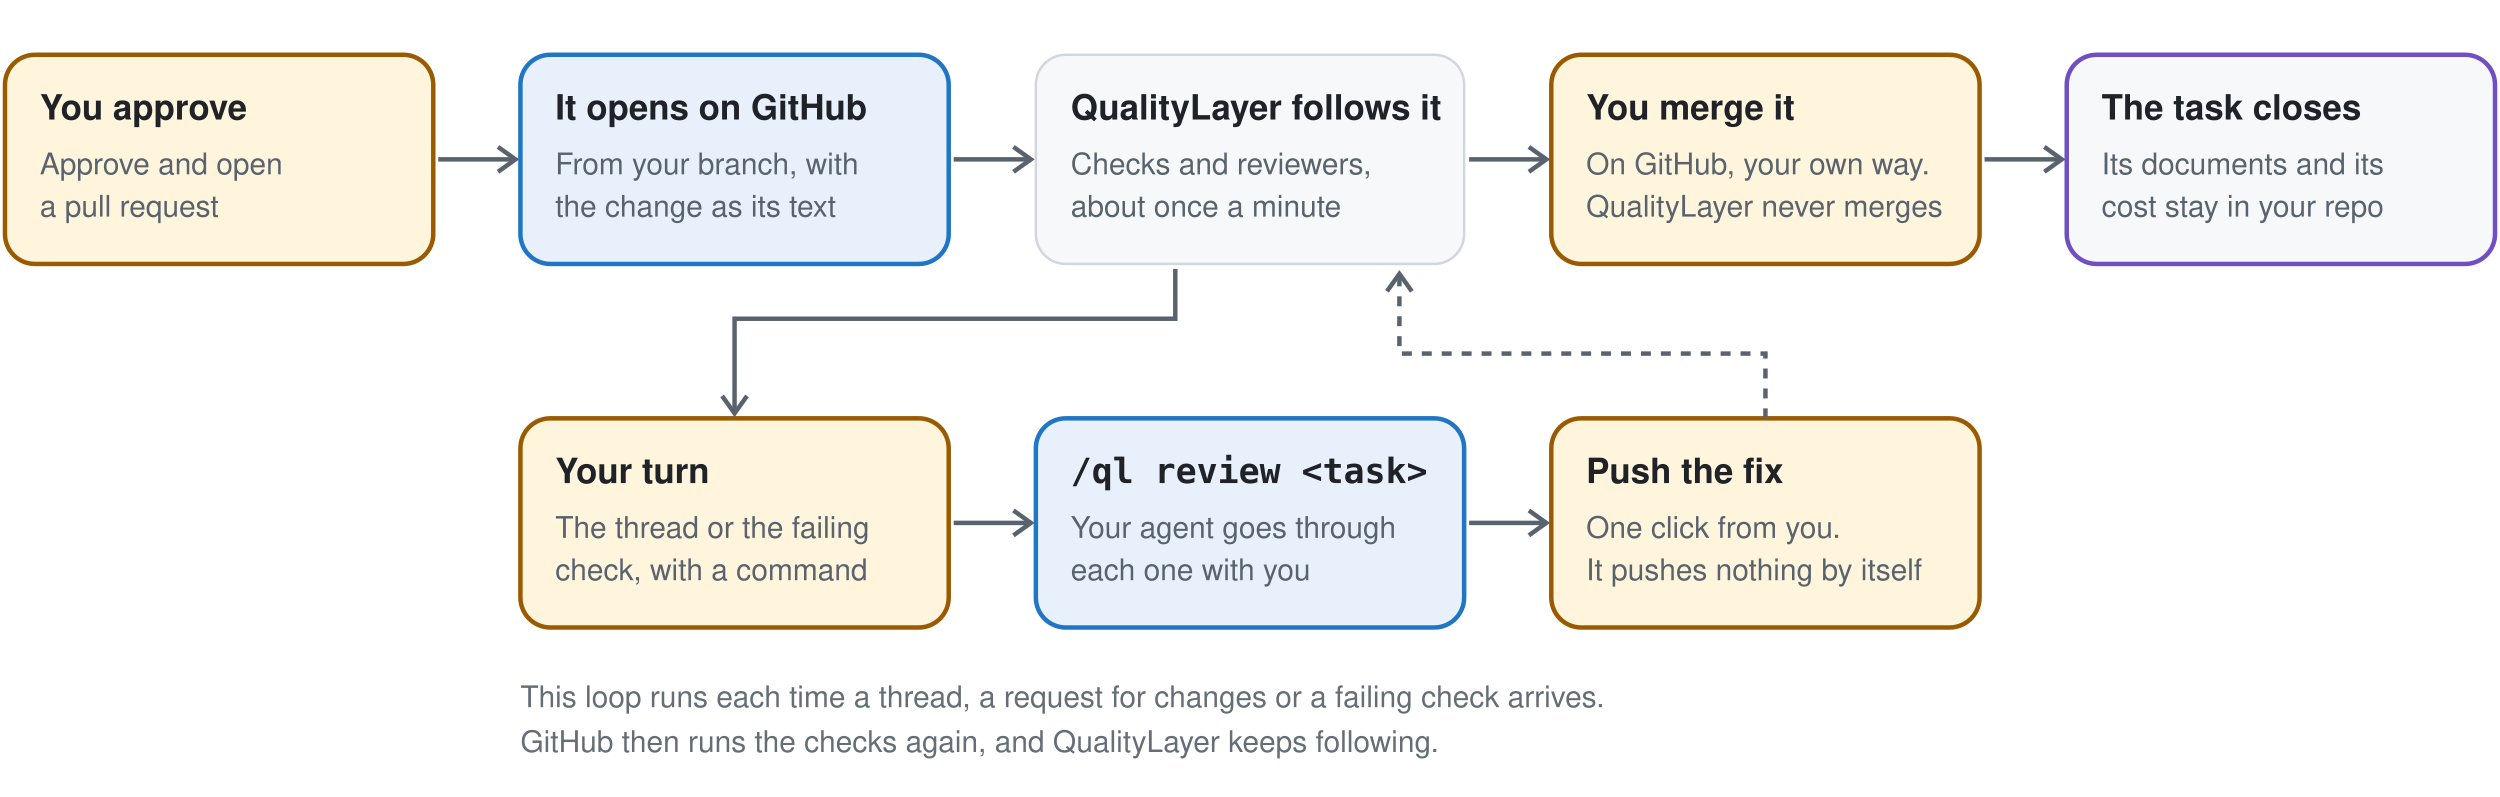
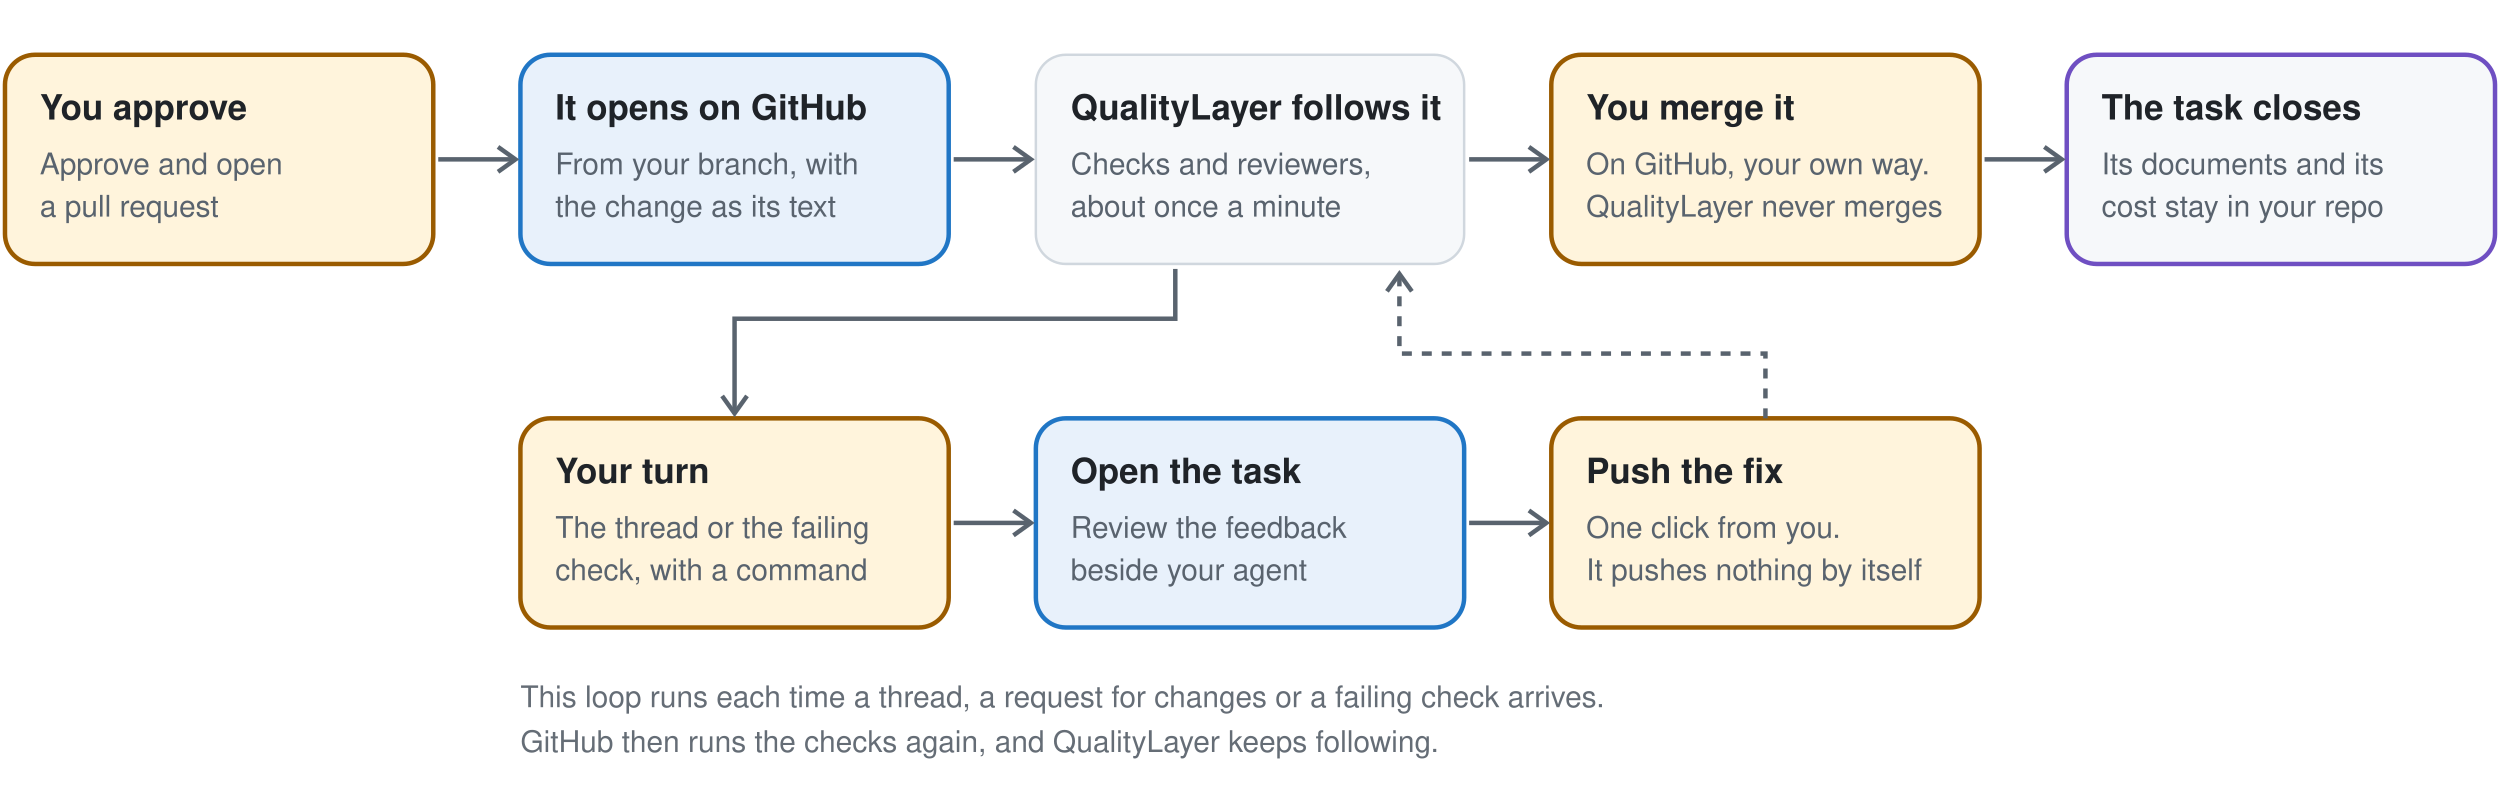
<svg xmlns="http://www.w3.org/2000/svg" style="background:#ffffff" width="1004" height="320" viewBox="-2 -2 1004 320" role="img" aria-label="The pull request step: you approve and QualityLayer opens the pull request on GitHub and follows its checks and reviewers. When a thread, a request for changes or a failing check arrives, it waits in Your turn; your agent goes through it with you and you push the fix. You merge the pull request yourself, and the task closes">
  <rect x="0" y="20" width="172" height="84" rx="12" fill="#fff4dc" stroke="#9a5b00" stroke-width="1.8" />
  <text x="14" y="46" font-family="-apple-system, BlinkMacSystemFont, 'Segoe UI', 'Helvetica Neue', Helvetica, Arial, sans-serif" font-size="14" font-weight="650" fill="#1f2328" text-anchor="start">You approve</text>
  <text x="14" y="68" font-family="-apple-system, BlinkMacSystemFont, 'Segoe UI', 'Helvetica Neue', Helvetica, Arial, sans-serif" font-size="12" font-weight="400" fill="#59636e" text-anchor="start">Approve and open</text>
  <text x="14" y="85" font-family="-apple-system, BlinkMacSystemFont, 'Segoe UI', 'Helvetica Neue', Helvetica, Arial, sans-serif" font-size="12" font-weight="400" fill="#59636e" text-anchor="start">a pull request</text>
  <rect x="207" y="20" width="172" height="84" rx="12" fill="#e8f1fb" stroke="#2076c5" stroke-width="1.8" />
  <text x="221" y="46" font-family="-apple-system, BlinkMacSystemFont, 'Segoe UI', 'Helvetica Neue', Helvetica, Arial, sans-serif" font-size="14" font-weight="650" fill="#1f2328" text-anchor="start">It opens on GitHub</text>
  <text x="221" y="68" font-family="-apple-system, BlinkMacSystemFont, 'Segoe UI', 'Helvetica Neue', Helvetica, Arial, sans-serif" font-size="12" font-weight="400" fill="#59636e" text-anchor="start">From your branch, with</text>
  <text x="221" y="85" font-family="-apple-system, BlinkMacSystemFont, 'Segoe UI', 'Helvetica Neue', Helvetica, Arial, sans-serif" font-size="12" font-weight="400" fill="#59636e" text-anchor="start">the change as its text</text>
  <rect x="414" y="20" width="172" height="84" rx="12" fill="#f6f8fa" stroke="#d0d7de" stroke-width="1" />
  <text x="428" y="46" font-family="-apple-system, BlinkMacSystemFont, 'Segoe UI', 'Helvetica Neue', Helvetica, Arial, sans-serif" font-size="14" font-weight="650" fill="#1f2328" text-anchor="start">QualityLayer follows it</text>
  <text x="428" y="68" font-family="-apple-system, BlinkMacSystemFont, 'Segoe UI', 'Helvetica Neue', Helvetica, Arial, sans-serif" font-size="12" font-weight="400" fill="#59636e" text-anchor="start">Checks and reviewers,</text>
  <text x="428" y="85" font-family="-apple-system, BlinkMacSystemFont, 'Segoe UI', 'Helvetica Neue', Helvetica, Arial, sans-serif" font-size="12" font-weight="400" fill="#59636e" text-anchor="start">about once a minute</text>
  <rect x="621" y="20" width="172" height="84" rx="12" fill="#fff4dc" stroke="#9a5b00" stroke-width="1.8" />
  <text x="635" y="46" font-family="-apple-system, BlinkMacSystemFont, 'Segoe UI', 'Helvetica Neue', Helvetica, Arial, sans-serif" font-size="14" font-weight="650" fill="#1f2328" text-anchor="start">You merge it</text>
  <text x="635" y="68" font-family="-apple-system, BlinkMacSystemFont, 'Segoe UI', 'Helvetica Neue', Helvetica, Arial, sans-serif" font-size="12" font-weight="400" fill="#59636e" text-anchor="start">On GitHub, your own way.</text>
  <text x="635" y="85" font-family="-apple-system, BlinkMacSystemFont, 'Segoe UI', 'Helvetica Neue', Helvetica, Arial, sans-serif" font-size="12" font-weight="400" fill="#59636e" text-anchor="start">QualityLayer never merges</text>
  <rect x="828" y="20" width="172" height="84" rx="12" fill="#f6f8fa" stroke="#6f4fc2" stroke-width="1.8" />
  <text x="842" y="46" font-family="-apple-system, BlinkMacSystemFont, 'Segoe UI', 'Helvetica Neue', Helvetica, Arial, sans-serif" font-size="14" font-weight="650" fill="#1f2328" text-anchor="start">The task closes</text>
  <text x="842" y="68" font-family="-apple-system, BlinkMacSystemFont, 'Segoe UI', 'Helvetica Neue', Helvetica, Arial, sans-serif" font-size="12" font-weight="400" fill="#59636e" text-anchor="start">Its documents and its</text>
  <text x="842" y="85" font-family="-apple-system, BlinkMacSystemFont, 'Segoe UI', 'Helvetica Neue', Helvetica, Arial, sans-serif" font-size="12" font-weight="400" fill="#59636e" text-anchor="start">cost stay in your repo</text>
  <path d="M174 62 L205 62" stroke="#59636e" stroke-width="1.8" />
  <path d="M198 57 l7 5 l-7 5" fill="none" stroke="#59636e" stroke-width="1.8" />
  <path d="M381 62 L412 62" stroke="#59636e" stroke-width="1.8" />
  <path d="M405 57 l7 5 l-7 5" fill="none" stroke="#59636e" stroke-width="1.8" />
  <path d="M588 62 L619 62" stroke="#59636e" stroke-width="1.8" />
  <path d="M612 57 l7 5 l-7 5" fill="none" stroke="#59636e" stroke-width="1.8" />
  <path d="M795 62 L826 62" stroke="#59636e" stroke-width="1.8" />
  <path d="M819 57 l7 5 l-7 5" fill="none" stroke="#59636e" stroke-width="1.8" />
  <rect x="207" y="166" width="172" height="84" rx="12" fill="#fff4dc" stroke="#9a5b00" stroke-width="1.8" />
  <text x="221" y="192" font-family="-apple-system, BlinkMacSystemFont, 'Segoe UI', 'Helvetica Neue', Helvetica, Arial, sans-serif" font-size="14" font-weight="650" fill="#1f2328" text-anchor="start">Your turn</text>
  <text x="221" y="214" font-family="-apple-system, BlinkMacSystemFont, 'Segoe UI', 'Helvetica Neue', Helvetica, Arial, sans-serif" font-size="12" font-weight="400" fill="#59636e" text-anchor="start">The thread or the failing</text>
  <text x="221" y="231" font-family="-apple-system, BlinkMacSystemFont, 'Segoe UI', 'Helvetica Neue', Helvetica, Arial, sans-serif" font-size="12" font-weight="400" fill="#59636e" text-anchor="start">check, with a command</text>
  <rect x="414" y="166" width="172" height="84" rx="12" fill="#e8f1fb" stroke="#2076c5" stroke-width="1.8" />
-   <text x="428" y="192" font-family="ui-monospace, SFMono-Regular, Menlo, Consolas, monospace" font-size="14" font-weight="650" fill="#1f2328" text-anchor="start">/ql review &lt;task&gt;</text>
-   <text x="428" y="214" font-family="-apple-system, BlinkMacSystemFont, 'Segoe UI', 'Helvetica Neue', Helvetica, Arial, sans-serif" font-size="12" font-weight="400" fill="#59636e" text-anchor="start">Your agent goes through</text>
-   <text x="428" y="231" font-family="-apple-system, BlinkMacSystemFont, 'Segoe UI', 'Helvetica Neue', Helvetica, Arial, sans-serif" font-size="12" font-weight="400" fill="#59636e" text-anchor="start">each one with you</text>
+   <text x="428" y="192" font-family="-apple-system, BlinkMacSystemFont, 'Segoe UI', 'Helvetica Neue', Helvetica, Arial, sans-serif" font-size="14" font-weight="650" fill="#1f2328" text-anchor="start">Open the task</text>
+   <text x="428" y="214" font-family="-apple-system, BlinkMacSystemFont, 'Segoe UI', 'Helvetica Neue', Helvetica, Arial, sans-serif" font-size="12" font-weight="400" fill="#59636e" text-anchor="start">Review the feedback</text>
+   <text x="428" y="231" font-family="-apple-system, BlinkMacSystemFont, 'Segoe UI', 'Helvetica Neue', Helvetica, Arial, sans-serif" font-size="12" font-weight="400" fill="#59636e" text-anchor="start">beside your agent</text>
  <rect x="621" y="166" width="172" height="84" rx="12" fill="#fff4dc" stroke="#9a5b00" stroke-width="1.8" />
  <text x="635" y="192" font-family="-apple-system, BlinkMacSystemFont, 'Segoe UI', 'Helvetica Neue', Helvetica, Arial, sans-serif" font-size="14" font-weight="650" fill="#1f2328" text-anchor="start">Push the fix</text>
  <text x="635" y="214" font-family="-apple-system, BlinkMacSystemFont, 'Segoe UI', 'Helvetica Neue', Helvetica, Arial, sans-serif" font-size="12" font-weight="400" fill="#59636e" text-anchor="start">One click from you.</text>
  <text x="635" y="231" font-family="-apple-system, BlinkMacSystemFont, 'Segoe UI', 'Helvetica Neue', Helvetica, Arial, sans-serif" font-size="12" font-weight="400" fill="#59636e" text-anchor="start">It pushes nothing by itself</text>
  <path d="M381 208 L412 208" stroke="#59636e" stroke-width="1.8" />
  <path d="M405 203 l7 5 l-7 5" fill="none" stroke="#59636e" stroke-width="1.8" />
  <path d="M588 208 L619 208" stroke="#59636e" stroke-width="1.8" />
  <path d="M612 203 l7 5 l-7 5" fill="none" stroke="#59636e" stroke-width="1.8" />
  <path d="M470 106 V126 H293 V164" fill="none" stroke="#59636e" stroke-width="1.8" />
  <path d="M288 157 l5 7 l5 -7" fill="none" stroke="#59636e" stroke-width="1.8" />
  <path d="M707 166 V140 H560 V108" fill="none" stroke="#59636e" stroke-width="1.8" stroke-dasharray="4 4" />
  <path d="M555 115 l5 -7 l5 7" fill="none" stroke="#59636e" stroke-width="1.8" />
  <text x="207" y="282" font-family="-apple-system, BlinkMacSystemFont, 'Segoe UI', 'Helvetica Neue', Helvetica, Arial, sans-serif" font-size="12" font-weight="400" fill="#656d76" text-anchor="start">This loop runs each time a thread, a request for changes or a failing check arrives.</text>
  <text x="207" y="300" font-family="-apple-system, BlinkMacSystemFont, 'Segoe UI', 'Helvetica Neue', Helvetica, Arial, sans-serif" font-size="12" font-weight="400" fill="#656d76" text-anchor="start">GitHub then runs the checks again, and QualityLayer keeps following.</text>
</svg>
